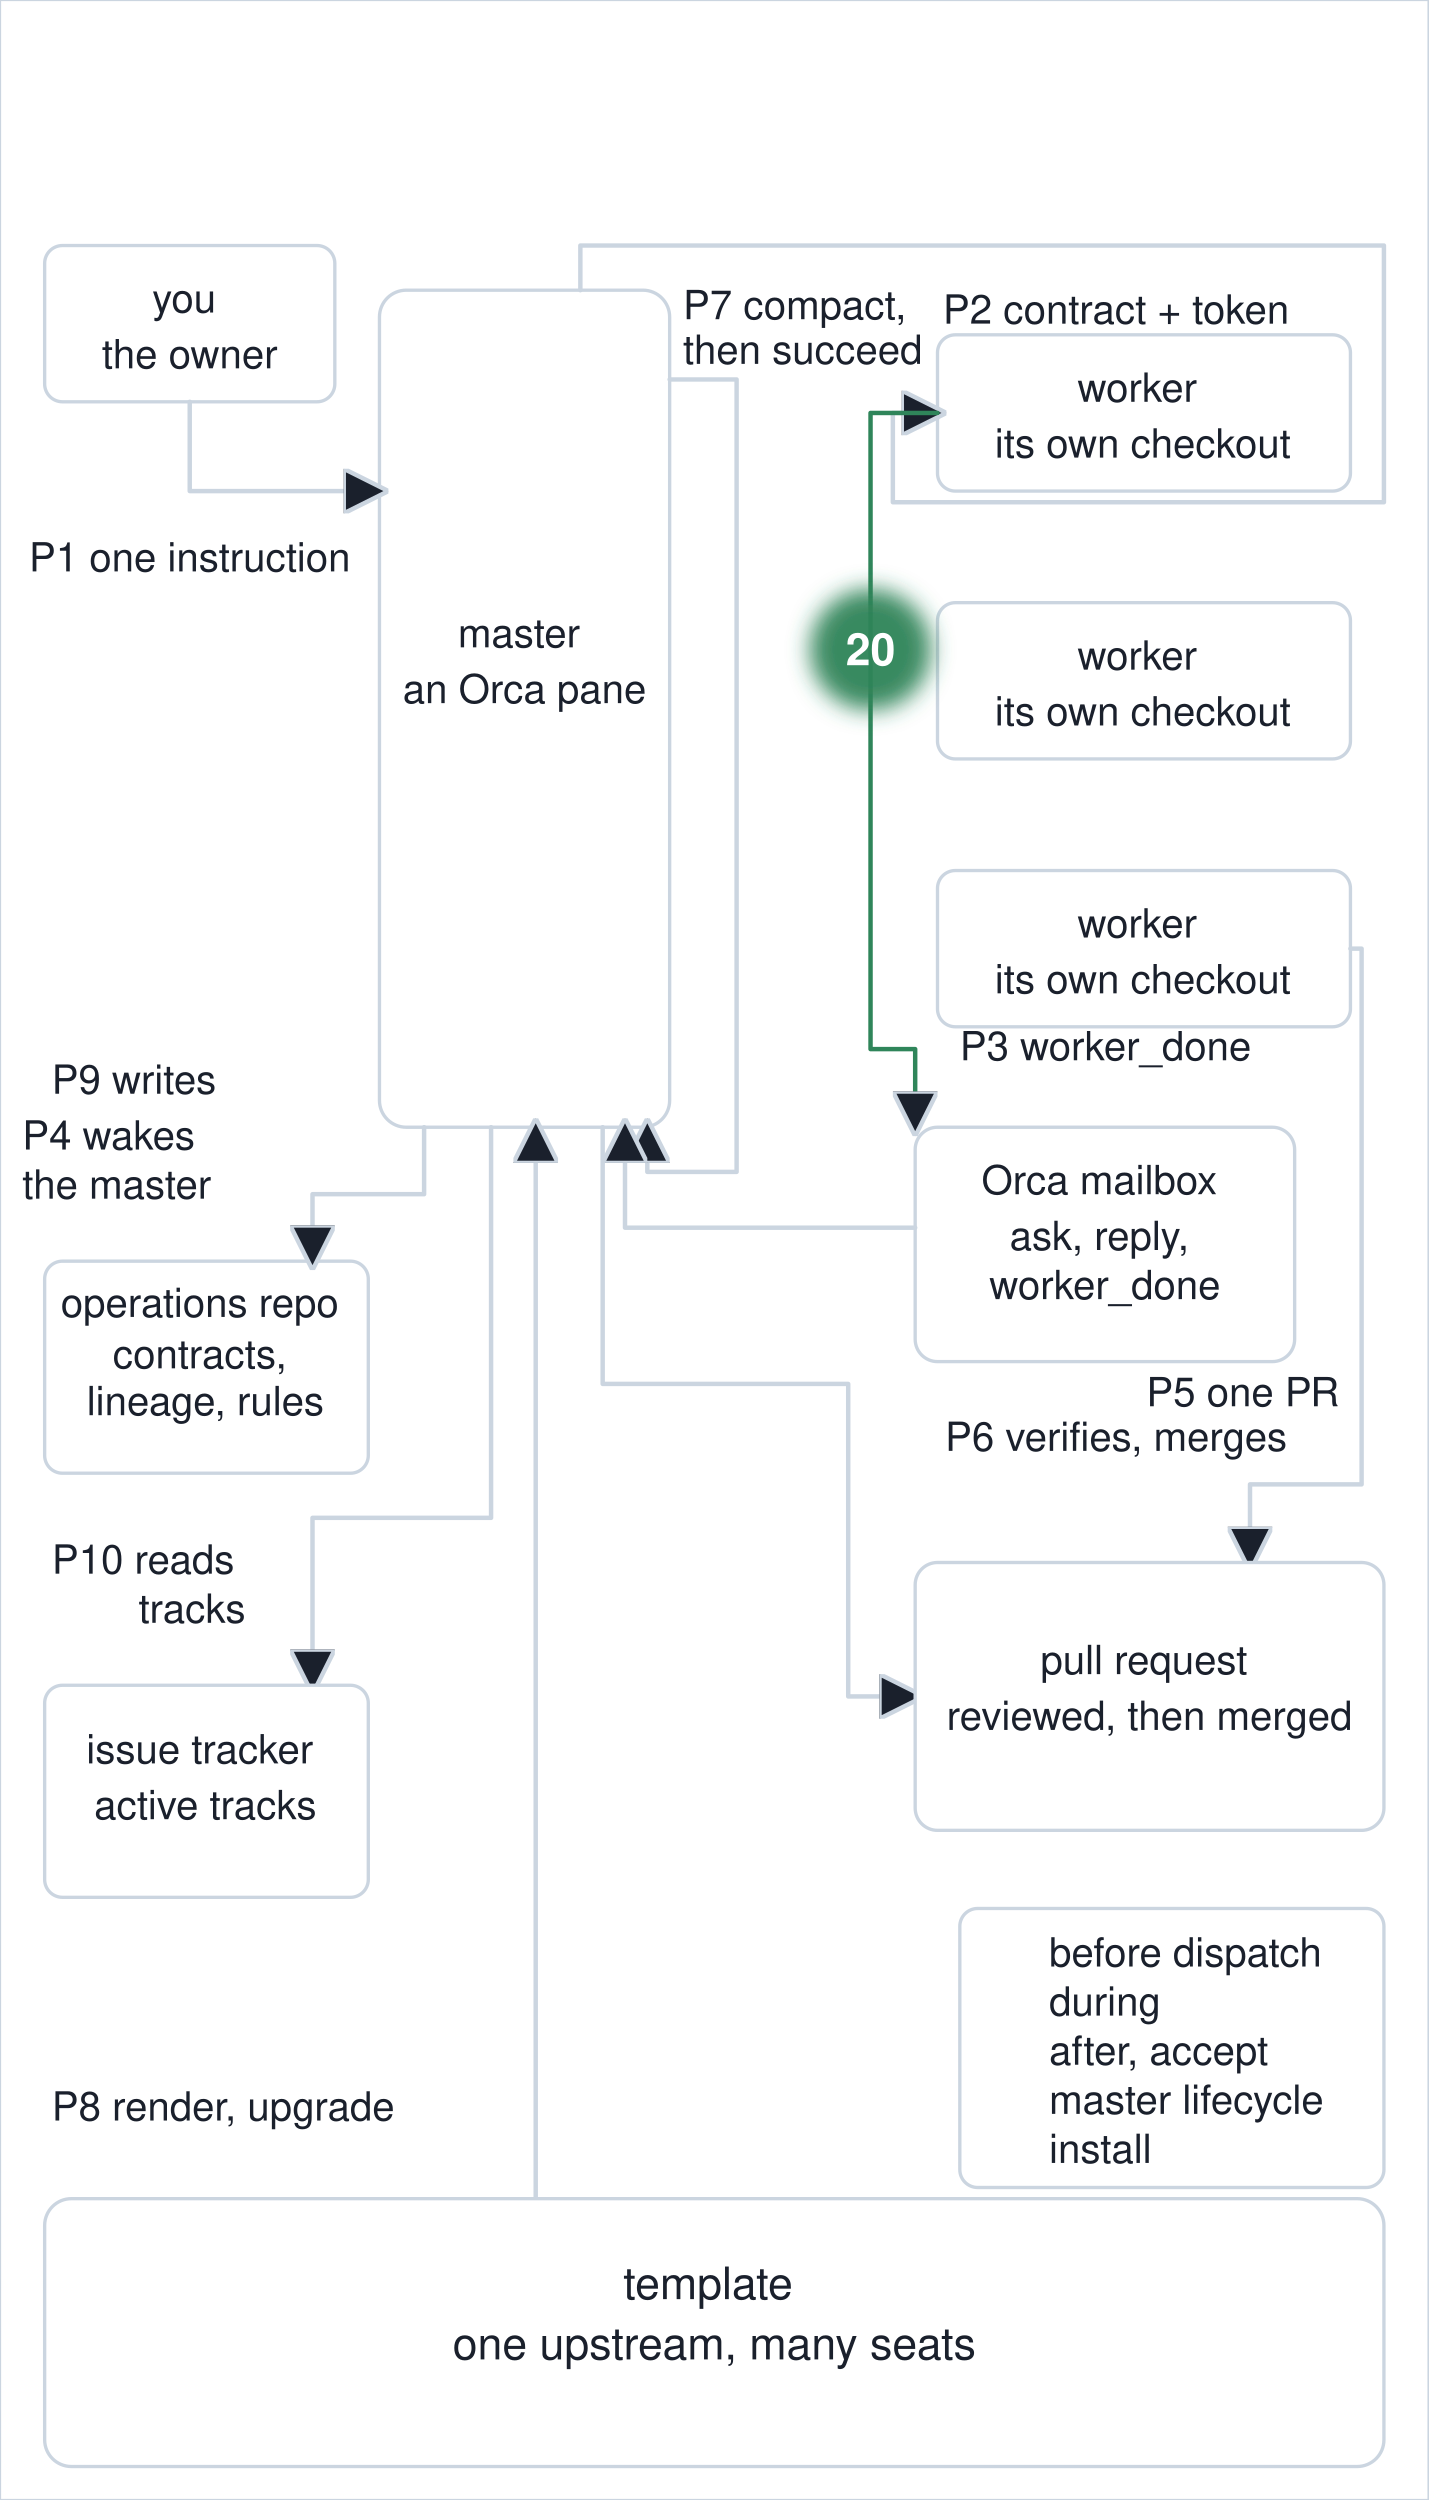
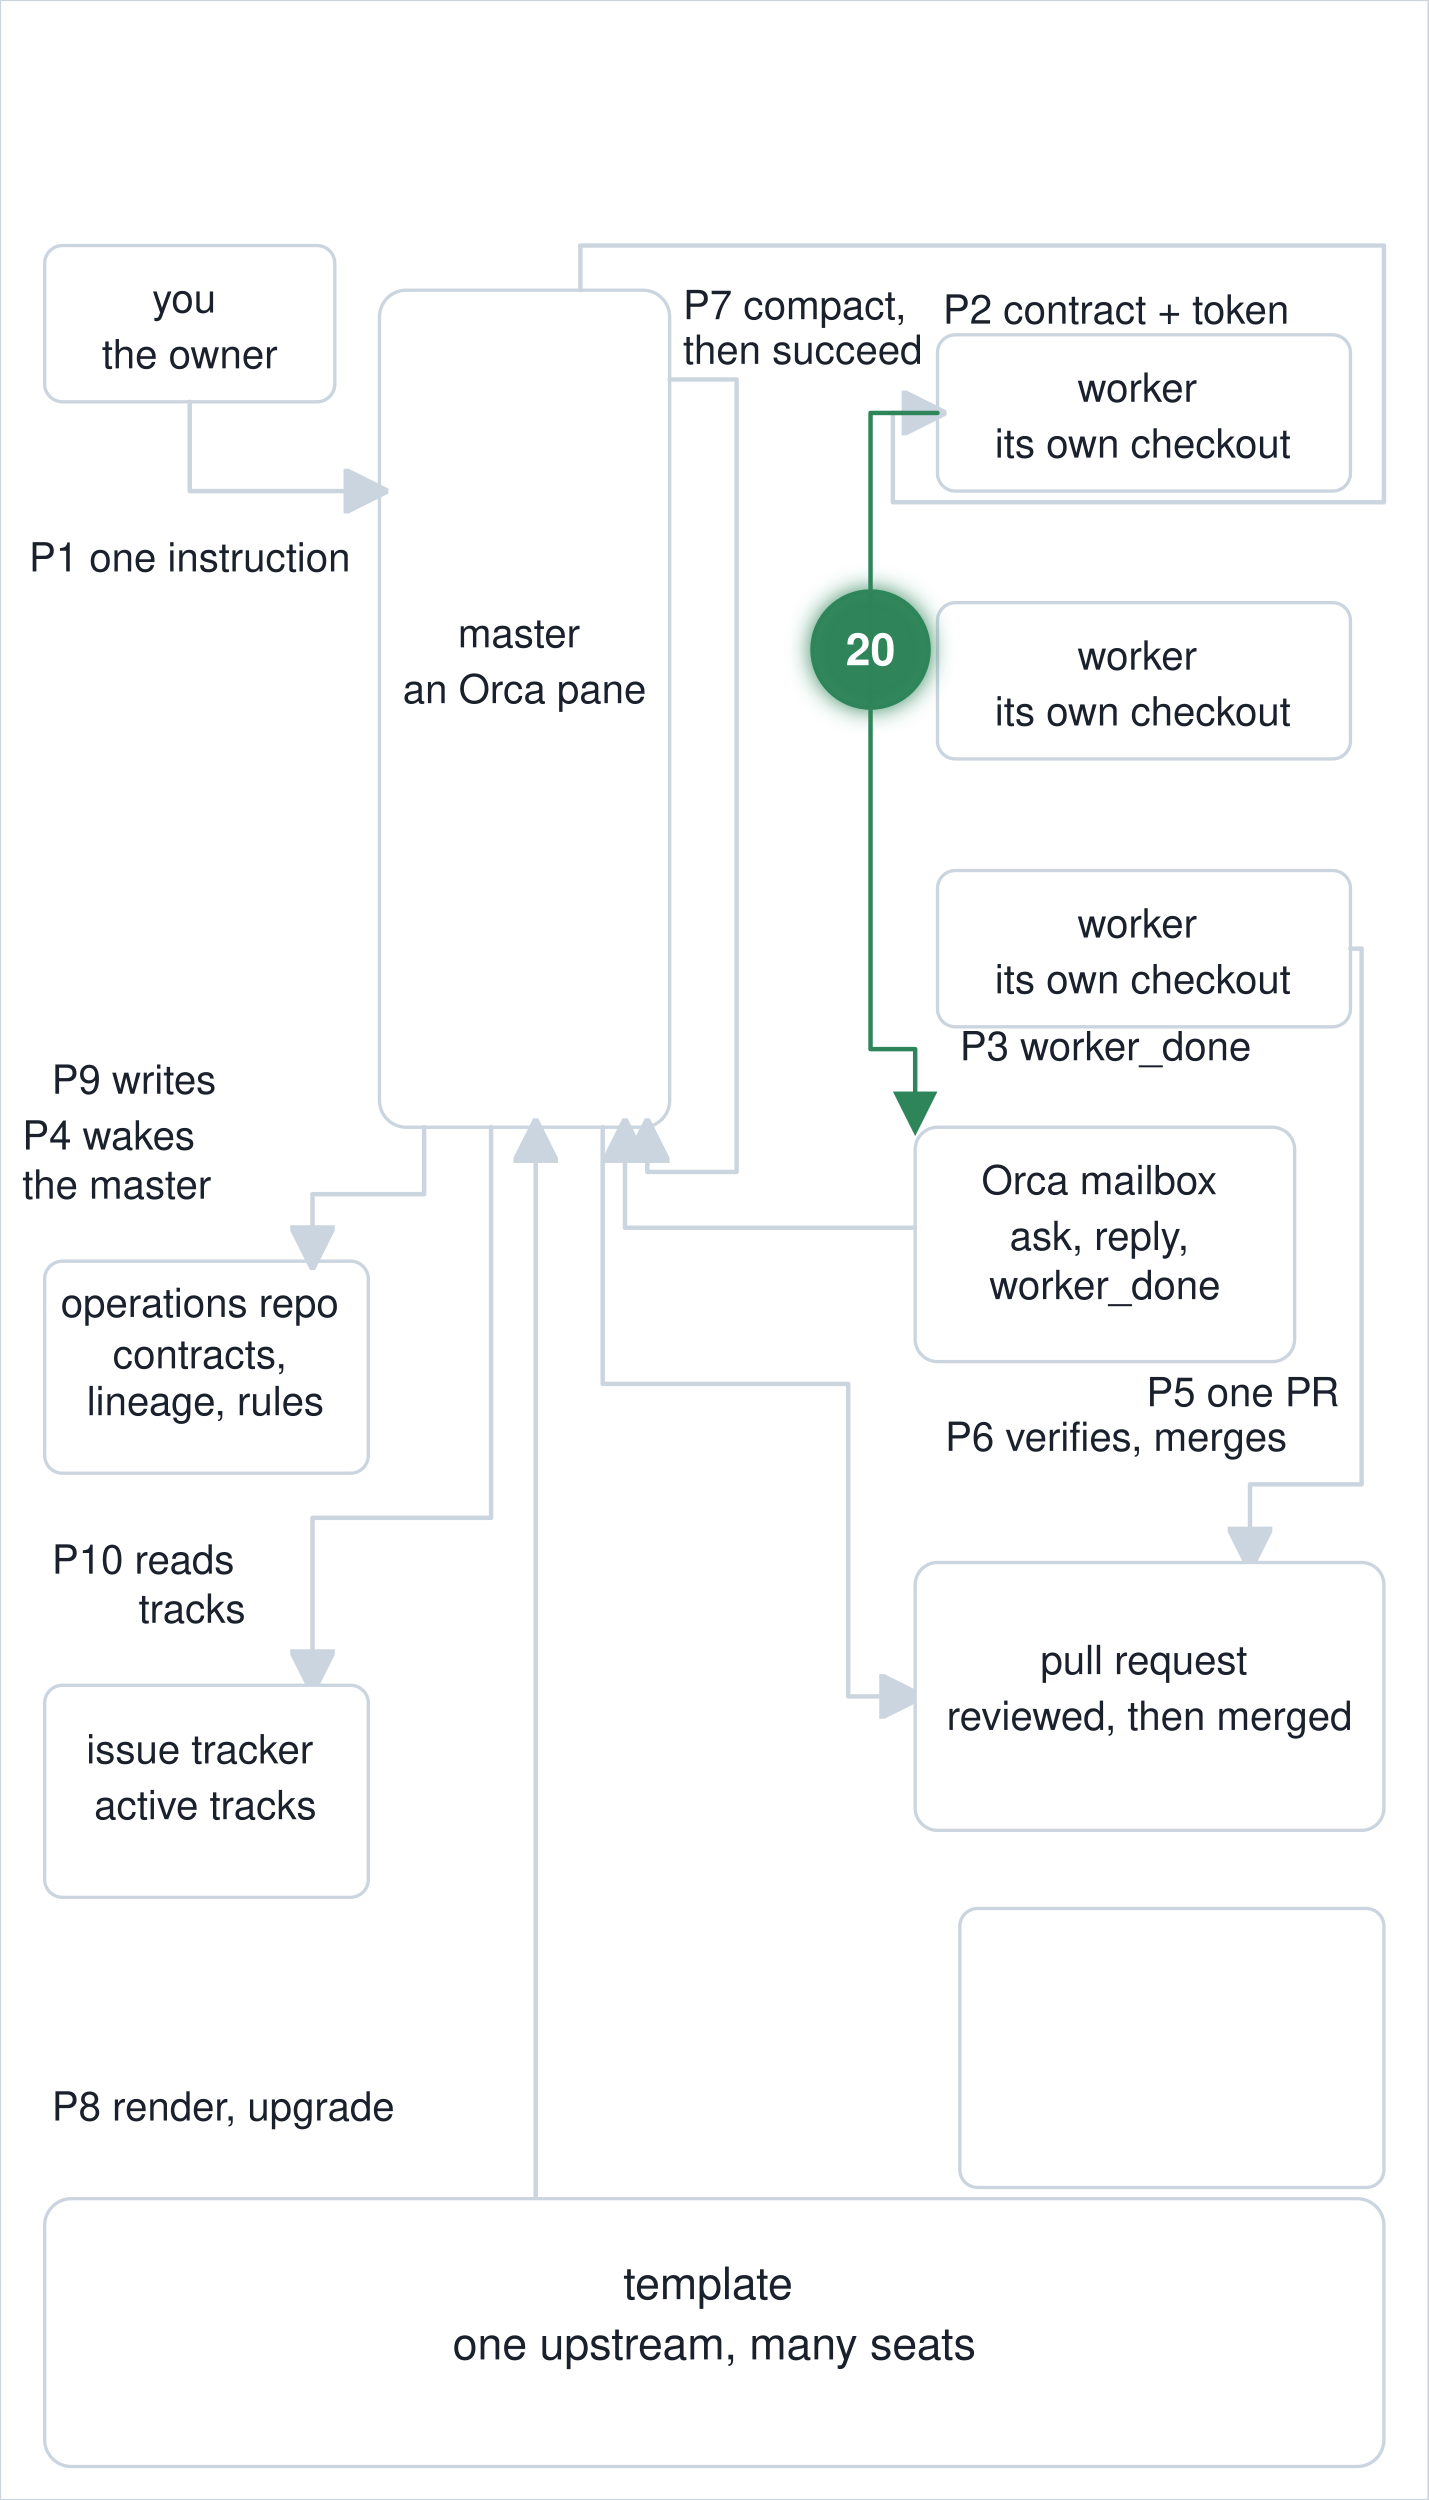
<svg xmlns="http://www.w3.org/2000/svg" width="640" height="1120" viewBox="0 0 640 1120" font-family="Helvetica, Arial, sans-serif">
  <defs>
    <marker id="system-arrow" markerWidth="10" markerHeight="10" refX="8" refY="5" orient="auto">
-       <path d="M0,0 L10,5 L0,10 z" fill="#1a202c" stroke="#cbd5e0" />
+       <path d="M0,0 L10,5 L0,10 z" fill="#cbd5e0" stroke="#cbd5e0" />
    </marker>
-     <filter id="glow-unit-20" x="-50%" y="-50%" width="200%" height="200%">
+     <marker id="highlight-arrow-20" markerWidth="10" markerHeight="10" refX="8" refY="5" orient="auto">
+       <path d="M0,0 L10,5 L0,10 z" fill="#2f855a" />
+     </marker>
+     <filter id="glow-20" x="-50%" y="-50%" width="200%" height="200%">
      <feGaussianBlur in="SourceGraphic" stdDeviation="5" result="coloredBlur" />
+       <feMerge>
+         <feMergeNode in="coloredBlur" />
+         <feMergeNode in="SourceGraphic" />
+       </feMerge>
    </filter>
  </defs>
  <rect width="640" height="1120" fill="#ffffff" stroke="#cbd5e0" />
  <rect x="20" y="110" width="130" height="70" rx="8" fill="#ffffff" stroke="#cbd5e0" stroke-width="1.5" />
  <text x="85" y="140" text-anchor="middle" font-size="18" fill="#1a202c">
    <tspan x="85" dy="0">you</tspan>
    <tspan x="85" dy="25">the owner</tspan>
  </text>
  <rect x="170" y="130" width="130" height="375" rx="12" fill="#ffffff" stroke="#cbd5e0" stroke-width="1.5" />
  <text x="235" y="290" text-anchor="middle" font-size="18" fill="#1a202c">
    <tspan x="235" dy="0">master</tspan>
    <tspan x="235" dy="25">an Orca pane</tspan>
  </text>
  <rect x="420" y="150" width="185" height="70" rx="8" fill="#ffffff" stroke="#cbd5e0" stroke-width="1.5" />
  <text x="512" y="180" text-anchor="middle" font-size="18" fill="#1a202c">
    <tspan x="512" dy="0">worker</tspan>
    <tspan x="512" dy="25">its own checkout</tspan>
  </text>
  <rect x="420" y="270" width="185" height="70" rx="8" fill="#ffffff" stroke="#cbd5e0" stroke-width="1.5" />
  <text x="512" y="300" text-anchor="middle" font-size="18" fill="#1a202c">
    <tspan x="512" dy="0">worker</tspan>
    <tspan x="512" dy="25">its own checkout</tspan>
  </text>
  <rect x="420" y="390" width="185" height="70" rx="8" fill="#ffffff" stroke="#cbd5e0" stroke-width="1.5" />
  <text x="512" y="420" text-anchor="middle" font-size="18" fill="#1a202c">
    <tspan x="512" dy="0">worker</tspan>
    <tspan x="512" dy="25">its own checkout</tspan>
  </text>
  <path id="P1" d="M85 180 V220 H170" fill="none" stroke="#cbd5e0" stroke-width="2" stroke-linejoin="round" stroke-linecap="round" marker-end="url(#system-arrow)" />
  <text x="85" y="256" text-anchor="middle" font-size="18" fill="#1a202c">P1 one instruction</text>
  <path id="P2" d="M260 130 V110 H620 V225 H400 V185 H420" fill="none" stroke="#cbd5e0" stroke-width="2" stroke-linejoin="round" stroke-linecap="round" marker-end="url(#system-arrow)" />
  <text x="500" y="145" text-anchor="middle" font-size="18" fill="#1a202c">P2 contract + token</text>
  <path id="P7" d="M300 170 H330 V525 H290 V505" fill="none" stroke="#cbd5e0" stroke-width="2" stroke-linejoin="round" stroke-linecap="round" marker-end="url(#system-arrow)" />
  <text x="306" y="143" text-anchor="start" font-size="18" fill="#1a202c">
    <tspan x="306" dy="0">P7 compact,</tspan>
    <tspan x="306" dy="20">then succeed</tspan>
  </text>
-   <path id="P3" d="M420 185 H390 V470 H410 V505" fill="none" stroke="#2f855a" stroke-width="2" stroke-linejoin="round" stroke-linecap="round" marker-end="url(#system-arrow)" />
+   <path id="P3" d="M420 185 H390 V470 H410 V505" fill="none" stroke="#2f855a" stroke-width="2" stroke-linejoin="round" stroke-linecap="round" marker-end="url(#highlight-arrow-20)" />
  <text x="430" y="475" text-anchor="start" font-size="18" fill="#1a202c">P3 worker_done</text>
-   <circle id="check-20" cx="390" cy="291" r="26" fill="#2f855a" stroke="#2f855a" stroke-width="2" fill-opacity="0.95" filter="url(#glow-unit-20)" />
+   <circle id="check-20" cx="390" cy="291" r="26" fill="#2f855a" stroke="#2f855a" stroke-width="2" fill-opacity="0.95" filter="url(#glow-20)" />
  <text x="390" y="298" text-anchor="middle" font-size="20" font-weight="bold" fill="#ffffff">20</text>
  <rect x="410" y="505" width="170" height="105" rx="10" fill="#ffffff" stroke="#cbd5e0" stroke-width="1.5" />
  <text x="495" y="535" text-anchor="middle" font-size="18" fill="#1a202c">
    <tspan x="495" dy="0">Orca mailbox</tspan>
    <tspan x="495" dy="25">ask, reply,</tspan>
    <tspan x="495" dy="22">worker_done</tspan>
  </text>
  <path id="P4" d="M410 550 H280 V505" fill="none" stroke="#cbd5e0" stroke-width="2" stroke-linejoin="round" stroke-linecap="round" marker-end="url(#system-arrow)" />
  <text x="10" y="515" text-anchor="start" font-size="18" fill="#1a202c">
    <tspan x="10" dy="0">P4 wakes</tspan>
    <tspan x="10" dy="22">the master</tspan>
  </text>
  <path id="P5" d="M605 425 H610 V665 H560 V700" fill="none" stroke="#cbd5e0" stroke-width="2" stroke-linejoin="round" stroke-linecap="round" marker-end="url(#system-arrow)" />
  <text x="600" y="630" text-anchor="end" font-size="18" fill="#1a202c">P5 one PR</text>
  <path id="P6" d="M270 505 V620 H380 V760 H410" fill="none" stroke="#cbd5e0" stroke-width="2" stroke-linejoin="round" stroke-linecap="round" marker-end="url(#system-arrow)" />
  <text x="500" y="650" text-anchor="middle" font-size="18" fill="#1a202c">P6 verifies, merges</text>
  <rect x="20" y="565" width="145" height="95" rx="8" fill="#ffffff" stroke="#cbd5e0" stroke-width="1.5" />
  <text x="92" y="590" text-anchor="middle" font-size="18" fill="#1a202c">
    <tspan x="92" dy="0">operations repo</tspan>
    <tspan x="92" dy="23">contracts,</tspan>
    <tspan x="92" dy="21">lineage, rules</tspan>
  </text>
  <path id="P9" d="M190 505 V535 H140 V565" fill="none" stroke="#cbd5e0" stroke-width="2" stroke-linejoin="round" stroke-linecap="round" marker-end="url(#system-arrow)" />
  <text x="60" y="490" text-anchor="middle" font-size="18" fill="#1a202c">P9 writes</text>
  <path id="P10" d="M220 505 V680 H140 V755" fill="none" stroke="#cbd5e0" stroke-width="2" stroke-linejoin="round" stroke-linecap="round" marker-end="url(#system-arrow)" />
  <text x="110" y="705" text-anchor="end" font-size="18" fill="#1a202c">
    <tspan x="110" dy="0">P10 reads</tspan>
    <tspan x="110" dy="22">tracks</tspan>
  </text>
  <rect x="20" y="755" width="145" height="95" rx="8" fill="#ffffff" stroke="#cbd5e0" stroke-width="1.5" />
  <text x="92" y="790" text-anchor="middle" font-size="18" fill="#1a202c">
    <tspan x="92" dy="0">issue tracker</tspan>
    <tspan x="92" dy="25">active tracks</tspan>
  </text>
  <rect x="410" y="700" width="210" height="120" rx="10" fill="#ffffff" stroke="#cbd5e0" stroke-width="1.5" />
  <text x="515" y="750" text-anchor="middle" font-size="18" fill="#1a202c">
    <tspan x="515" dy="0">pull request</tspan>
    <tspan x="515" dy="25">reviewed, then merged</tspan>
  </text>
  <path id="P8" d="M240 985 V505" fill="none" stroke="#cbd5e0" stroke-width="2" stroke-linejoin="round" stroke-linecap="round" marker-end="url(#system-arrow)" />
  <text x="100" y="950" text-anchor="middle" font-size="18" fill="#1a202c">P8 render, upgrade</text>
  <rect x="430" y="855" width="190" height="125" rx="8" fill="#ffffff" stroke="#cbd5e0" stroke-width="1.5" />
-   <text x="470" y="881" font-size="18" fill="#1a202c">before dispatch</text>
-   <text x="470" y="903" font-size="18" fill="#1a202c">during</text>
-   <text x="470" y="925" font-size="18" fill="#1a202c">after, accept</text>
-   <text x="470" y="947" font-size="18" fill="#1a202c">master lifecycle</text>
-   <text x="470" y="969" font-size="18" fill="#1a202c">install</text>
  <rect x="20" y="985" width="600" height="120" rx="12" fill="#ffffff" stroke="#cbd5e0" stroke-width="1.5" />
  <text x="320" y="1030" text-anchor="middle" font-size="20" fill="#1a202c">
    <tspan x="320" dy="0">template</tspan>
    <tspan x="320" dy="27">one upstream, many seats</tspan>
  </text>
</svg>
